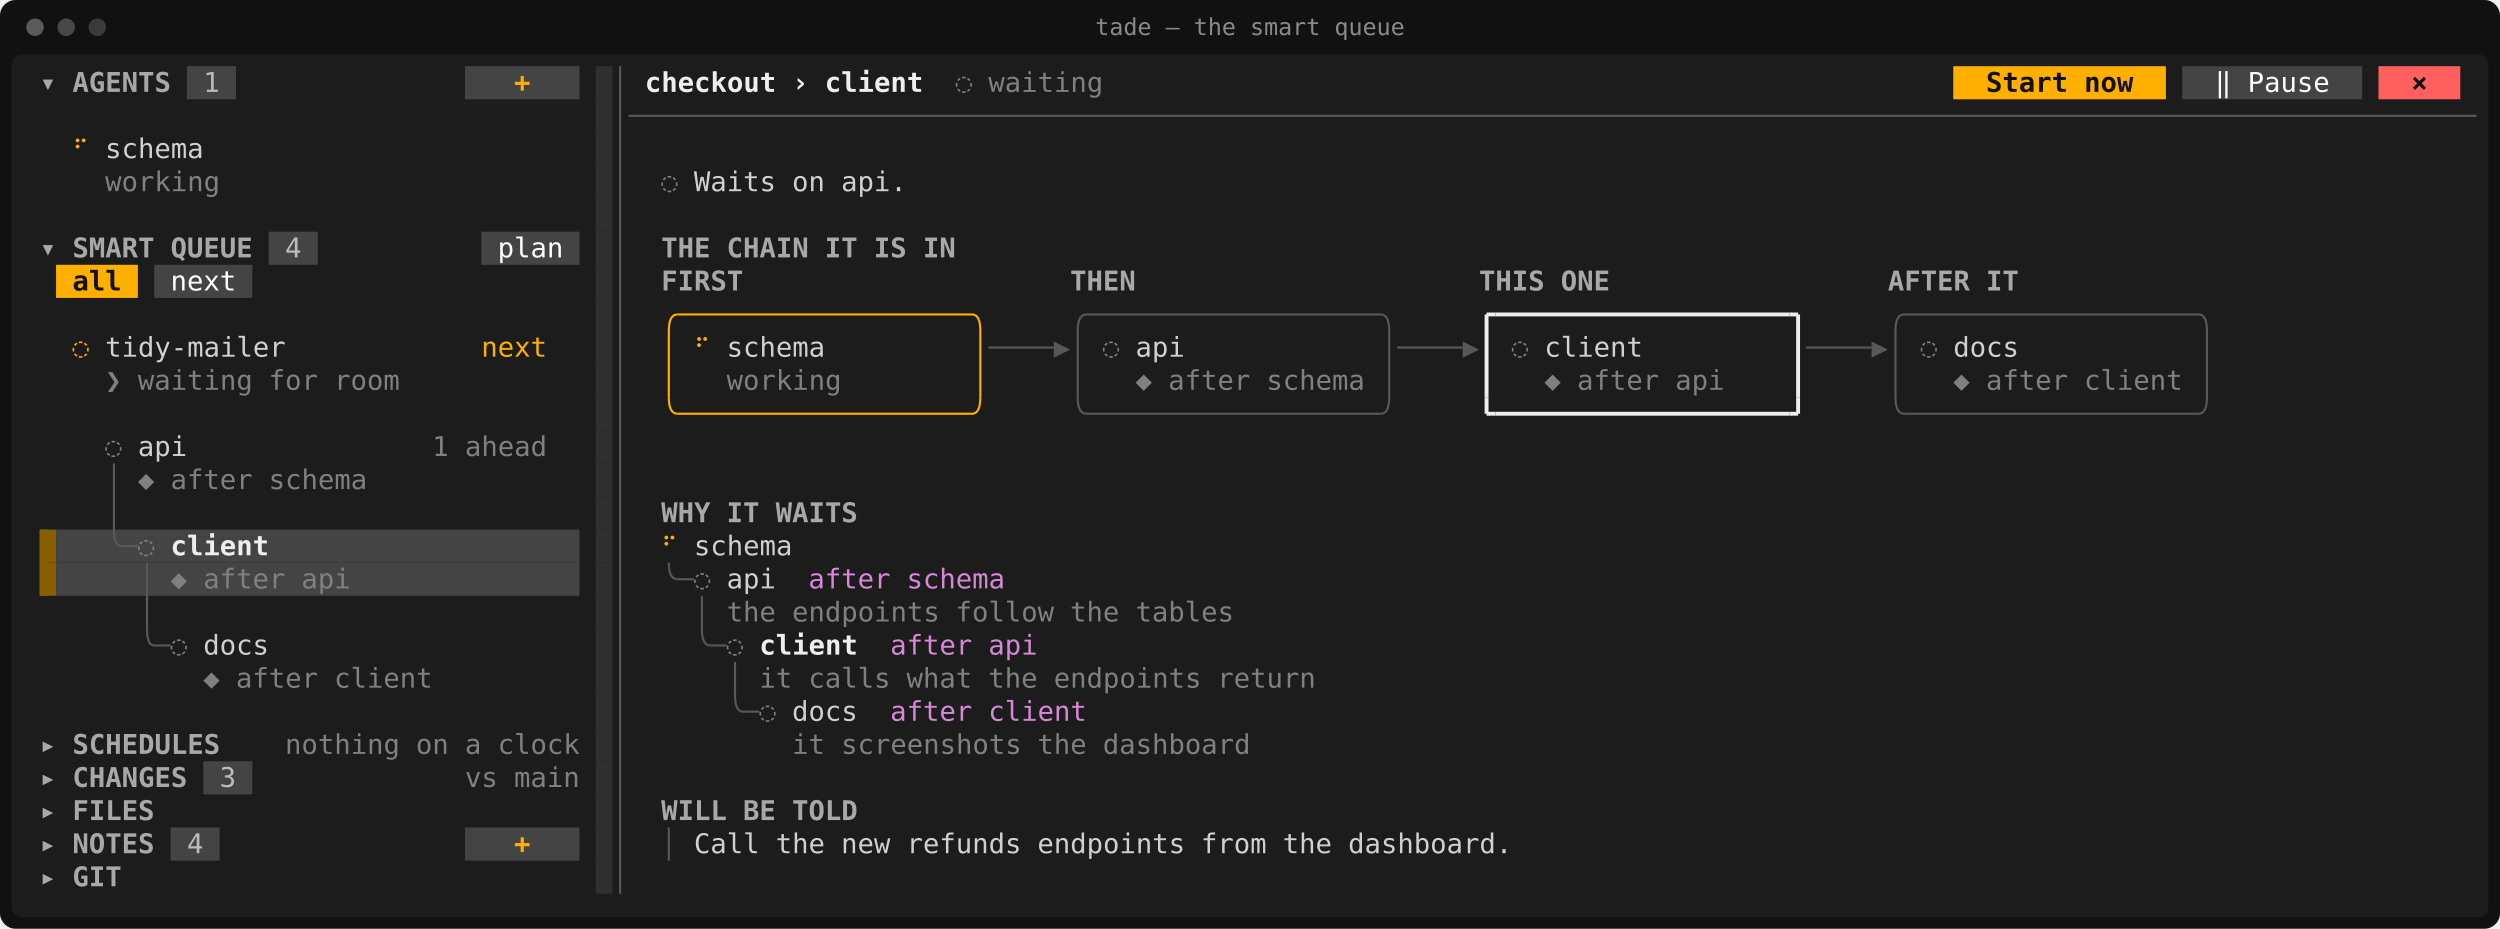
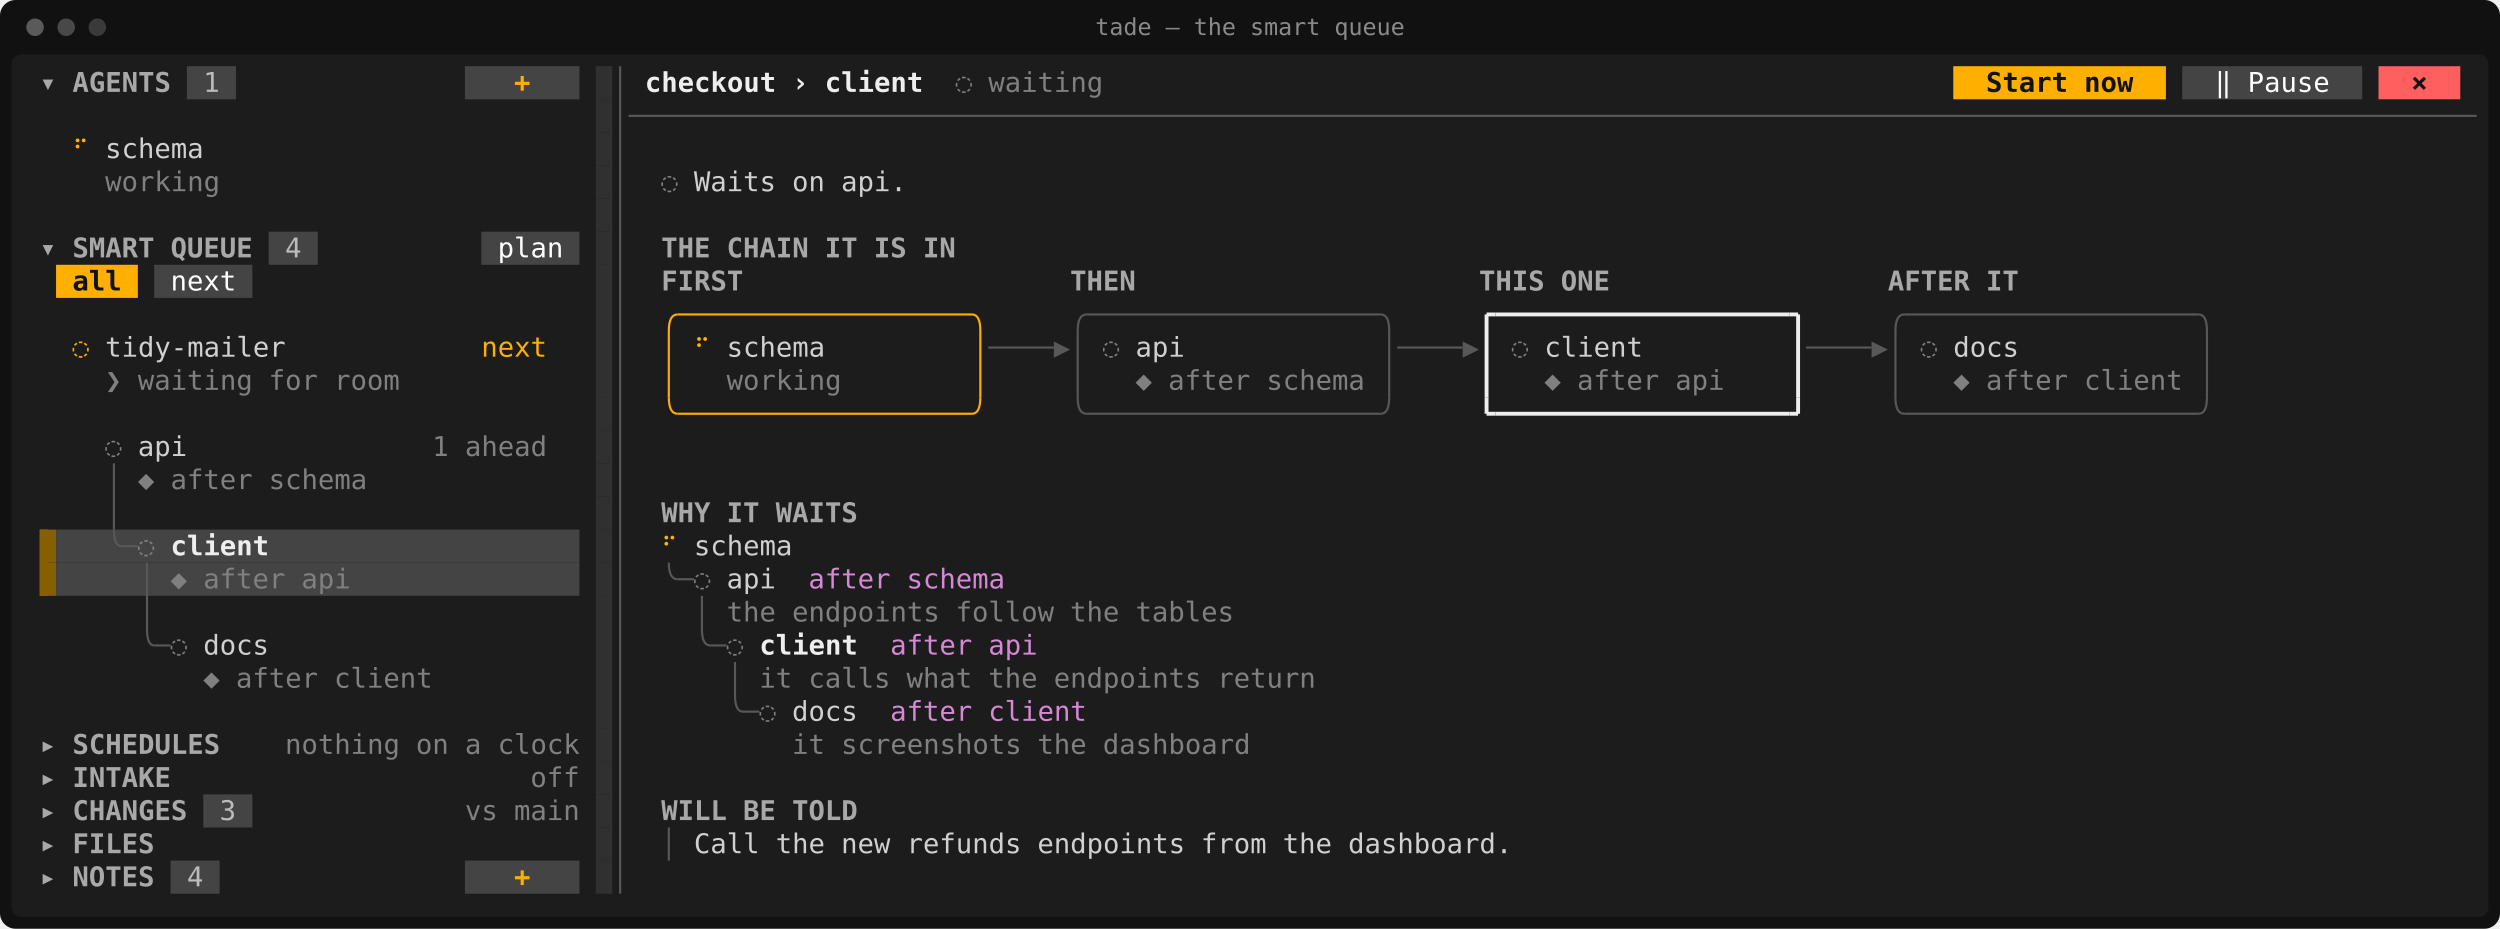
<svg xmlns="http://www.w3.org/2000/svg" viewBox="0 0 1284 477" width="1284" height="477" font-family="ui-monospace,SFMono-Regular,Menlo,Consolas,'DejaVu Sans Mono','Liberation Mono',monospace" font-size="14" role="img" aria-label="tade — the smart queue">
  <rect width="1284" height="477" rx="8" fill="#111111" />
  <rect x="6" y="28" width="1272" height="443" rx="5" fill="#1c1c1c" />
  <circle cx="18" cy="14" r="4.5" fill="#5a5a5a" />
  <circle cx="34" cy="14" r="4.5" fill="#484848" />
  <circle cx="50" cy="14" r="4.5" fill="#3a3a3a" />
  <text x="642" y="18" fill="#8a8a8a" font-size="12" text-anchor="middle">tade — the smart queue</text>
  <rect x="96" y="34" width="25.2" height="17" fill="#444444" />
  <rect x="238.8" y="34" width="58.8" height="17" fill="#444444" />
  <rect x="306" y="34" width="8.4" height="17" fill="#303030" />
  <rect x="1003.2" y="34" width="109.2" height="17" fill="#ffaf00" />
  <rect x="1120.8" y="34" width="92.4" height="17" fill="#444444" />
  <rect x="1221.6" y="34" width="42" height="17" fill="#ff5f5f" />
  <rect x="306" y="51" width="8.4" height="17" fill="#303030" />
  <rect x="306" y="68" width="8.4" height="17" fill="#303030" />
  <rect x="306" y="85" width="8.4" height="17" fill="#303030" />
  <rect x="306" y="102" width="8.4" height="17" fill="#303030" />
  <rect x="138" y="119" width="25.2" height="17" fill="#444444" />
  <rect x="247.2" y="119" width="50.4" height="17" fill="#444444" />
  <rect x="306" y="119" width="8.4" height="17" fill="#303030" />
  <rect x="28.8" y="136" width="42" height="17" fill="#ffaf00" />
  <rect x="79.2" y="136" width="50.4" height="17" fill="#444444" />
  <rect x="306" y="136" width="8.4" height="17" fill="#303030" />
  <rect x="306" y="153" width="8.4" height="17" fill="#303030" />
  <rect x="306" y="170" width="8.4" height="17" fill="#303030" />
  <rect x="306" y="187" width="8.4" height="17" fill="#303030" />
  <rect x="306" y="204" width="8.4" height="17" fill="#303030" />
  <rect x="306" y="221" width="8.4" height="17" fill="#303030" />
  <rect x="306" y="238" width="8.4" height="17" fill="#303030" />
  <rect x="306" y="255" width="8.4" height="17" fill="#303030" />
  <rect x="20.4" y="272" width="8.4" height="17" fill="#875f00" />
  <rect x="28.8" y="272" width="268.8" height="17" fill="#444444" />
  <rect x="306" y="272" width="8.4" height="17" fill="#303030" />
  <rect x="20.4" y="289" width="8.4" height="17" fill="#875f00" />
  <rect x="28.8" y="289" width="268.8" height="17" fill="#444444" />
  <rect x="306" y="289" width="8.4" height="17" fill="#303030" />
  <rect x="306" y="306" width="8.4" height="17" fill="#303030" />
  <rect x="306" y="323" width="8.4" height="17" fill="#303030" />
  <rect x="306" y="340" width="8.4" height="17" fill="#303030" />
  <rect x="306" y="357" width="8.4" height="17" fill="#303030" />
  <rect x="306" y="374" width="8.4" height="17" fill="#303030" />
-   <rect x="104.4" y="391" width="25.2" height="17" fill="#444444" />
  <rect x="306" y="391" width="8.4" height="17" fill="#303030" />
+   <rect x="104.4" y="408" width="25.2" height="17" fill="#444444" />
  <rect x="306" y="408" width="8.4" height="17" fill="#303030" />
-   <rect x="87.6" y="425" width="25.2" height="17" fill="#444444" />
-   <rect x="238.8" y="425" width="58.8" height="17" fill="#444444" />
  <rect x="306" y="425" width="8.4" height="17" fill="#303030" />
+   <rect x="87.6" y="442" width="25.2" height="17" fill="#444444" />
+   <rect x="238.8" y="442" width="58.8" height="17" fill="#444444" />
  <rect x="306" y="442" width="8.4" height="17" fill="#303030" />
  <rect x="313.35" y="34" width="1.05" height="425" fill="#303030" />
  <rect x="20.4" y="272" width="4.2" height="34" fill="#875f00" />
  <line x1="318.5" y1="34" x2="318.5" y2="459" stroke="#585858" stroke-width="1.1" />
  <line x1="322.8" y1="59.5" x2="1272" y2="59.5" stroke="#585858" stroke-width="1.1" />
  <path d="M343.5 170Q343.5 161.5 348 161.5" fill="none" stroke="#ffaf00" stroke-width="1.1" />
  <line x1="348" y1="161.5" x2="499.2" y2="161.5" stroke="#ffaf00" stroke-width="1.1" />
  <path d="M503.5 170Q503.5 161.5 499.2 161.5" fill="none" stroke="#ffaf00" stroke-width="1.1" />
  <path d="M553.5 170Q553.5 161.5 558 161.5" fill="none" stroke="#585858" stroke-width="1.1" />
  <line x1="558" y1="161.5" x2="709.2" y2="161.5" stroke="#585858" stroke-width="1.1" />
  <path d="M713.5 170Q713.5 161.5 709.2 161.5" fill="none" stroke="#585858" stroke-width="1.1" />
  <line x1="763.5" y1="161.5" x2="768" y2="161.5" stroke="#eeeeee" stroke-width="2" />
  <line x1="763.5" y1="161.5" x2="763.5" y2="170" stroke="#eeeeee" stroke-width="2" />
  <line x1="768" y1="161.5" x2="919.2" y2="161.5" stroke="#eeeeee" stroke-width="2" />
  <line x1="919.2" y1="161.5" x2="923.5" y2="161.5" stroke="#eeeeee" stroke-width="2" />
  <line x1="923.5" y1="161.5" x2="923.5" y2="170" stroke="#eeeeee" stroke-width="2" />
  <path d="M973.5 170Q973.5 161.5 978 161.5" fill="none" stroke="#585858" stroke-width="1.1" />
  <line x1="978" y1="161.5" x2="1129.2" y2="161.5" stroke="#585858" stroke-width="1.1" />
  <path d="M1133.5 170Q1133.5 161.5 1129.2 161.5" fill="none" stroke="#585858" stroke-width="1.1" />
  <line x1="343.5" y1="170" x2="343.5" y2="204" stroke="#ffaf00" stroke-width="1.1" />
  <line x1="503.5" y1="170" x2="503.5" y2="204" stroke="#ffaf00" stroke-width="1.1" />
  <line x1="507.6" y1="178.5" x2="541.2" y2="178.5" stroke="#585858" stroke-width="1.1" />
  <line x1="553.5" y1="170" x2="553.5" y2="204" stroke="#585858" stroke-width="1.1" />
  <line x1="713.5" y1="170" x2="713.5" y2="204" stroke="#585858" stroke-width="1.1" />
  <line x1="717.6" y1="178.5" x2="751.2" y2="178.5" stroke="#585858" stroke-width="1.1" />
  <line x1="763.5" y1="170" x2="763.5" y2="204" stroke="#eeeeee" stroke-width="2" />
  <line x1="923.5" y1="170" x2="923.5" y2="204" stroke="#eeeeee" stroke-width="2" />
  <line x1="927.6" y1="178.5" x2="961.2" y2="178.5" stroke="#585858" stroke-width="1.1" />
  <line x1="973.5" y1="170" x2="973.5" y2="204" stroke="#585858" stroke-width="1.1" />
  <line x1="1133.5" y1="170" x2="1133.5" y2="204" stroke="#585858" stroke-width="1.1" />
  <path d="M343.5 204Q343.5 212.5 348 212.5" fill="none" stroke="#ffaf00" stroke-width="1.1" />
  <line x1="348" y1="212.5" x2="499.2" y2="212.5" stroke="#ffaf00" stroke-width="1.1" />
  <path d="M503.5 204Q503.5 212.5 499.2 212.5" fill="none" stroke="#ffaf00" stroke-width="1.1" />
  <path d="M553.5 204Q553.5 212.5 558 212.5" fill="none" stroke="#585858" stroke-width="1.1" />
  <line x1="558" y1="212.5" x2="709.2" y2="212.5" stroke="#585858" stroke-width="1.1" />
  <path d="M713.5 204Q713.5 212.5 709.2 212.5" fill="none" stroke="#585858" stroke-width="1.1" />
  <line x1="763.5" y1="212.5" x2="768" y2="212.5" stroke="#eeeeee" stroke-width="2" />
  <line x1="763.5" y1="204" x2="763.5" y2="212.5" stroke="#eeeeee" stroke-width="2" />
  <line x1="768" y1="212.5" x2="919.2" y2="212.5" stroke="#eeeeee" stroke-width="2" />
  <line x1="919.2" y1="212.5" x2="923.5" y2="212.5" stroke="#eeeeee" stroke-width="2" />
  <line x1="923.5" y1="204" x2="923.5" y2="212.5" stroke="#eeeeee" stroke-width="2" />
  <path d="M973.5 204Q973.5 212.5 978 212.5" fill="none" stroke="#585858" stroke-width="1.1" />
  <line x1="978" y1="212.5" x2="1129.2" y2="212.5" stroke="#585858" stroke-width="1.1" />
  <path d="M1133.5 204Q1133.5 212.5 1129.2 212.5" fill="none" stroke="#585858" stroke-width="1.1" />
  <line x1="58.5" y1="238" x2="58.5" y2="272" stroke="#585858" stroke-width="1.1" />
  <path d="M58.5 272Q58.5 280.5 62.4 280.5" fill="none" stroke="#585858" stroke-width="1.1" />
  <line x1="62.4" y1="280.5" x2="70.8" y2="280.5" stroke="#585858" stroke-width="1.1" />
  <line x1="75.5" y1="289" x2="75.5" y2="323" stroke="#585858" stroke-width="1.1" />
  <path d="M343.5 289Q343.5 297.5 348 297.5" fill="none" stroke="#585858" stroke-width="1.1" />
  <line x1="348" y1="297.5" x2="356.4" y2="297.5" stroke="#585858" stroke-width="1.1" />
  <line x1="360.5" y1="306" x2="360.5" y2="323" stroke="#585858" stroke-width="1.1" />
  <path d="M75.5 323Q75.5 331.5 79.2 331.5" fill="none" stroke="#585858" stroke-width="1.1" />
  <line x1="79.2" y1="331.5" x2="87.6" y2="331.5" stroke="#585858" stroke-width="1.1" />
  <path d="M360.5 323Q360.5 331.5 364.8 331.5" fill="none" stroke="#585858" stroke-width="1.1" />
  <line x1="364.8" y1="331.5" x2="373.2" y2="331.5" stroke="#585858" stroke-width="1.1" />
  <line x1="377.5" y1="340" x2="377.5" y2="357" stroke="#585858" stroke-width="1.1" />
  <path d="M377.5 357Q377.5 365.5 381.6 365.5" fill="none" stroke="#585858" stroke-width="1.1" />
  <line x1="381.6" y1="365.5" x2="390" y2="365.5" stroke="#585858" stroke-width="1.1" />
  <line x1="343.5" y1="425" x2="343.5" y2="442" stroke="#585858" stroke-width="1.1" />
  <text x="20.4" y="47.2" textLength="8.4" lengthAdjust="spacingAndGlyphs" fill="#a8a8a8" font-weight="700">▾</text>
  <text x="37.2" y="47.2" textLength="50.4" lengthAdjust="spacingAndGlyphs" fill="#a8a8a8" font-weight="700">AGENTS</text>
  <text x="104.4" y="47.2" textLength="8.4" lengthAdjust="spacingAndGlyphs" fill="#bcbcbc">1</text>
  <text x="264" y="47.2" textLength="8.4" lengthAdjust="spacingAndGlyphs" fill="#ffaf00" font-weight="700">+</text>
  <text x="331.2" y="47.2" textLength="67.2" lengthAdjust="spacingAndGlyphs" fill="#eeeeee" font-weight="700">checkout</text>
  <text x="406.8" y="47.2" textLength="8.4" lengthAdjust="spacingAndGlyphs" fill="#eeeeee" font-weight="700">›</text>
  <text x="423.6" y="47.2" textLength="50.4" lengthAdjust="spacingAndGlyphs" fill="#eeeeee" font-weight="700">client</text>
  <text x="490.8" y="47.2" textLength="8.4" lengthAdjust="spacingAndGlyphs" fill="#808080">◌</text>
  <text x="507.6" y="47.2" textLength="58.8" lengthAdjust="spacingAndGlyphs" fill="#808080">waiting</text>
  <text x="1020" y="47.2" textLength="42" lengthAdjust="spacingAndGlyphs" fill="#121212" font-weight="700">Start</text>
  <text x="1070.4" y="47.2" textLength="25.2" lengthAdjust="spacingAndGlyphs" fill="#121212" font-weight="700">now</text>
  <text x="1137.6" y="47.2" textLength="8.4" lengthAdjust="spacingAndGlyphs" fill="#ffffff">‖</text>
  <text x="1154.4" y="47.2" textLength="42" lengthAdjust="spacingAndGlyphs" fill="#ffffff">Pause</text>
  <text x="1238.4" y="47.2" textLength="8.4" lengthAdjust="spacingAndGlyphs" fill="#121212" font-weight="700">×</text>
  <text x="37.2" y="81.2" textLength="8.4" lengthAdjust="spacingAndGlyphs" fill="#ffaf00">⠋</text>
  <text x="54" y="81.2" textLength="50.4" lengthAdjust="spacingAndGlyphs" fill="#d0d0d0">schema</text>
  <text x="54" y="98.2" textLength="58.8" lengthAdjust="spacingAndGlyphs" fill="#808080">working</text>
  <text x="339.6" y="98.2" textLength="8.4" lengthAdjust="spacingAndGlyphs" fill="#808080">◌</text>
  <text x="356.4" y="98.2" textLength="42" lengthAdjust="spacingAndGlyphs" fill="#d0d0d0">Waits</text>
  <text x="406.8" y="98.2" textLength="16.8" lengthAdjust="spacingAndGlyphs" fill="#d0d0d0">on</text>
  <text x="432" y="98.2" textLength="33.6" lengthAdjust="spacingAndGlyphs" fill="#d0d0d0">api.</text>
  <text x="20.4" y="132.2" textLength="8.4" lengthAdjust="spacingAndGlyphs" fill="#a8a8a8" font-weight="700">▾</text>
  <text x="37.2" y="132.2" textLength="42" lengthAdjust="spacingAndGlyphs" fill="#a8a8a8" font-weight="700">SMART</text>
  <text x="87.6" y="132.2" textLength="42" lengthAdjust="spacingAndGlyphs" fill="#a8a8a8" font-weight="700">QUEUE</text>
  <text x="146.4" y="132.2" textLength="8.4" lengthAdjust="spacingAndGlyphs" fill="#bcbcbc">4</text>
  <text x="255.6" y="132.2" textLength="33.6" lengthAdjust="spacingAndGlyphs" fill="#ffffff">plan</text>
  <text x="339.6" y="132.2" textLength="25.2" lengthAdjust="spacingAndGlyphs" fill="#a8a8a8" font-weight="700">THE</text>
  <text x="373.2" y="132.2" textLength="42" lengthAdjust="spacingAndGlyphs" fill="#a8a8a8" font-weight="700">CHAIN</text>
  <text x="423.6" y="132.2" textLength="16.8" lengthAdjust="spacingAndGlyphs" fill="#a8a8a8" font-weight="700">IT</text>
  <text x="448.8" y="132.2" textLength="16.8" lengthAdjust="spacingAndGlyphs" fill="#a8a8a8" font-weight="700">IS</text>
  <text x="474" y="132.2" textLength="16.8" lengthAdjust="spacingAndGlyphs" fill="#a8a8a8" font-weight="700">IN</text>
  <text x="37.2" y="149.2" textLength="25.2" lengthAdjust="spacingAndGlyphs" fill="#121212" font-weight="700">all</text>
  <text x="87.6" y="149.2" textLength="33.6" lengthAdjust="spacingAndGlyphs" fill="#ffffff">next</text>
  <text x="339.6" y="149.2" textLength="42" lengthAdjust="spacingAndGlyphs" fill="#a8a8a8" font-weight="700">FIRST</text>
  <text x="549.6" y="149.2" textLength="33.6" lengthAdjust="spacingAndGlyphs" fill="#a8a8a8" font-weight="700">THEN</text>
  <text x="759.6" y="149.2" textLength="33.6" lengthAdjust="spacingAndGlyphs" fill="#a8a8a8" font-weight="700">THIS</text>
  <text x="801.6" y="149.2" textLength="25.2" lengthAdjust="spacingAndGlyphs" fill="#a8a8a8" font-weight="700">ONE</text>
  <text x="969.6" y="149.2" textLength="42" lengthAdjust="spacingAndGlyphs" fill="#a8a8a8" font-weight="700">AFTER</text>
  <text x="1020" y="149.2" textLength="16.8" lengthAdjust="spacingAndGlyphs" fill="#a8a8a8" font-weight="700">IT</text>
  <text x="37.2" y="183.2" textLength="8.4" lengthAdjust="spacingAndGlyphs" fill="#ffaf00">◌</text>
  <text x="54" y="183.2" textLength="92.4" lengthAdjust="spacingAndGlyphs" fill="#d0d0d0">tidy-mailer</text>
  <text x="247.2" y="183.2" textLength="33.6" lengthAdjust="spacingAndGlyphs" fill="#ffaf00">next</text>
  <text x="356.4" y="183.2" textLength="8.4" lengthAdjust="spacingAndGlyphs" fill="#ffaf00">⠋</text>
  <text x="373.2" y="183.2" textLength="50.4" lengthAdjust="spacingAndGlyphs" fill="#d0d0d0">schema</text>
  <text x="541.2" y="183.2" textLength="8.4" lengthAdjust="spacingAndGlyphs" fill="#585858">▶</text>
  <text x="566.4" y="183.2" textLength="8.4" lengthAdjust="spacingAndGlyphs" fill="#808080">◌</text>
  <text x="583.2" y="183.2" textLength="25.2" lengthAdjust="spacingAndGlyphs" fill="#d0d0d0">api</text>
  <text x="751.2" y="183.2" textLength="8.4" lengthAdjust="spacingAndGlyphs" fill="#585858">▶</text>
  <text x="776.4" y="183.2" textLength="8.4" lengthAdjust="spacingAndGlyphs" fill="#808080">◌</text>
  <text x="793.2" y="183.2" textLength="50.4" lengthAdjust="spacingAndGlyphs" fill="#d0d0d0">client</text>
  <text x="961.2" y="183.2" textLength="8.4" lengthAdjust="spacingAndGlyphs" fill="#585858">▶</text>
  <text x="986.4" y="183.2" textLength="8.4" lengthAdjust="spacingAndGlyphs" fill="#808080">◌</text>
  <text x="1003.2" y="183.2" textLength="33.6" lengthAdjust="spacingAndGlyphs" fill="#d0d0d0">docs</text>
  <text x="54" y="200.2" textLength="8.4" lengthAdjust="spacingAndGlyphs" fill="#808080">❯</text>
  <text x="70.8" y="200.2" textLength="58.8" lengthAdjust="spacingAndGlyphs" fill="#808080">waiting</text>
  <text x="138" y="200.2" textLength="25.2" lengthAdjust="spacingAndGlyphs" fill="#808080">for</text>
  <text x="171.6" y="200.2" textLength="33.6" lengthAdjust="spacingAndGlyphs" fill="#808080">room</text>
  <text x="373.2" y="200.2" textLength="58.8" lengthAdjust="spacingAndGlyphs" fill="#808080">working</text>
  <text x="583.2" y="200.2" textLength="8.4" lengthAdjust="spacingAndGlyphs" fill="#808080">◆</text>
  <text x="600" y="200.2" textLength="42" lengthAdjust="spacingAndGlyphs" fill="#808080">after</text>
  <text x="650.4" y="200.2" textLength="50.4" lengthAdjust="spacingAndGlyphs" fill="#808080">schema</text>
  <text x="793.2" y="200.2" textLength="8.4" lengthAdjust="spacingAndGlyphs" fill="#808080">◆</text>
  <text x="810" y="200.2" textLength="42" lengthAdjust="spacingAndGlyphs" fill="#808080">after</text>
  <text x="860.4" y="200.2" textLength="25.2" lengthAdjust="spacingAndGlyphs" fill="#808080">api</text>
  <text x="1003.2" y="200.2" textLength="8.4" lengthAdjust="spacingAndGlyphs" fill="#808080">◆</text>
  <text x="1020" y="200.2" textLength="42" lengthAdjust="spacingAndGlyphs" fill="#808080">after</text>
  <text x="1070.4" y="200.2" textLength="50.4" lengthAdjust="spacingAndGlyphs" fill="#808080">client</text>
  <text x="54" y="234.2" textLength="8.4" lengthAdjust="spacingAndGlyphs" fill="#808080">◌</text>
  <text x="70.8" y="234.2" textLength="25.2" lengthAdjust="spacingAndGlyphs" fill="#d0d0d0">api</text>
  <text x="222" y="234.2" textLength="8.4" lengthAdjust="spacingAndGlyphs" fill="#808080">1</text>
  <text x="238.8" y="234.2" textLength="42" lengthAdjust="spacingAndGlyphs" fill="#808080">ahead</text>
  <text x="70.8" y="251.2" textLength="8.4" lengthAdjust="spacingAndGlyphs" fill="#808080">◆</text>
  <text x="87.6" y="251.2" textLength="42" lengthAdjust="spacingAndGlyphs" fill="#808080">after</text>
  <text x="138" y="251.2" textLength="50.4" lengthAdjust="spacingAndGlyphs" fill="#808080">schema</text>
  <text x="339.6" y="268.2" textLength="25.2" lengthAdjust="spacingAndGlyphs" fill="#a8a8a8" font-weight="700">WHY</text>
  <text x="373.2" y="268.2" textLength="16.8" lengthAdjust="spacingAndGlyphs" fill="#a8a8a8" font-weight="700">IT</text>
  <text x="398.4" y="268.2" textLength="42" lengthAdjust="spacingAndGlyphs" fill="#a8a8a8" font-weight="700">WAITS</text>
  <text x="70.8" y="285.2" textLength="8.4" lengthAdjust="spacingAndGlyphs" fill="#808080">◌</text>
  <text x="87.6" y="285.2" textLength="50.4" lengthAdjust="spacingAndGlyphs" fill="#eeeeee" font-weight="700">client</text>
  <text x="339.6" y="285.2" textLength="8.4" lengthAdjust="spacingAndGlyphs" fill="#ffaf00">⠋</text>
  <text x="356.4" y="285.2" textLength="50.4" lengthAdjust="spacingAndGlyphs" fill="#d0d0d0">schema</text>
  <text x="87.6" y="302.2" textLength="8.4" lengthAdjust="spacingAndGlyphs" fill="#808080">◆</text>
  <text x="104.4" y="302.2" textLength="42" lengthAdjust="spacingAndGlyphs" fill="#808080">after</text>
  <text x="154.8" y="302.2" textLength="25.2" lengthAdjust="spacingAndGlyphs" fill="#808080">api</text>
  <text x="356.4" y="302.2" textLength="8.4" lengthAdjust="spacingAndGlyphs" fill="#808080">◌</text>
  <text x="373.2" y="302.2" textLength="25.2" lengthAdjust="spacingAndGlyphs" fill="#d0d0d0">api</text>
  <text x="415.2" y="302.2" textLength="42" lengthAdjust="spacingAndGlyphs" fill="#d787d7">after</text>
  <text x="465.6" y="302.2" textLength="50.4" lengthAdjust="spacingAndGlyphs" fill="#d787d7">schema</text>
  <text x="373.2" y="319.2" textLength="25.2" lengthAdjust="spacingAndGlyphs" fill="#808080">the</text>
  <text x="406.8" y="319.2" textLength="75.6" lengthAdjust="spacingAndGlyphs" fill="#808080">endpoints</text>
  <text x="490.8" y="319.2" textLength="50.4" lengthAdjust="spacingAndGlyphs" fill="#808080">follow</text>
  <text x="549.6" y="319.2" textLength="25.2" lengthAdjust="spacingAndGlyphs" fill="#808080">the</text>
  <text x="583.2" y="319.2" textLength="50.4" lengthAdjust="spacingAndGlyphs" fill="#808080">tables</text>
  <text x="87.6" y="336.2" textLength="8.4" lengthAdjust="spacingAndGlyphs" fill="#808080">◌</text>
  <text x="104.4" y="336.2" textLength="33.6" lengthAdjust="spacingAndGlyphs" fill="#d0d0d0">docs</text>
  <text x="373.2" y="336.2" textLength="8.4" lengthAdjust="spacingAndGlyphs" fill="#808080">◌</text>
  <text x="390" y="336.2" textLength="50.4" lengthAdjust="spacingAndGlyphs" fill="#eeeeee" font-weight="700">client</text>
  <text x="457.2" y="336.2" textLength="42" lengthAdjust="spacingAndGlyphs" fill="#d787d7">after</text>
  <text x="507.6" y="336.2" textLength="25.2" lengthAdjust="spacingAndGlyphs" fill="#d787d7">api</text>
  <text x="104.4" y="353.2" textLength="8.4" lengthAdjust="spacingAndGlyphs" fill="#808080">◆</text>
  <text x="121.2" y="353.2" textLength="42" lengthAdjust="spacingAndGlyphs" fill="#808080">after</text>
  <text x="171.6" y="353.2" textLength="50.4" lengthAdjust="spacingAndGlyphs" fill="#808080">client</text>
  <text x="390" y="353.2" textLength="16.8" lengthAdjust="spacingAndGlyphs" fill="#808080">it</text>
  <text x="415.2" y="353.2" textLength="42" lengthAdjust="spacingAndGlyphs" fill="#808080">calls</text>
  <text x="465.6" y="353.2" textLength="33.6" lengthAdjust="spacingAndGlyphs" fill="#808080">what</text>
  <text x="507.6" y="353.2" textLength="25.2" lengthAdjust="spacingAndGlyphs" fill="#808080">the</text>
  <text x="541.2" y="353.2" textLength="75.6" lengthAdjust="spacingAndGlyphs" fill="#808080">endpoints</text>
  <text x="625.2" y="353.2" textLength="50.4" lengthAdjust="spacingAndGlyphs" fill="#808080">return</text>
  <text x="390" y="370.2" textLength="8.4" lengthAdjust="spacingAndGlyphs" fill="#808080">◌</text>
  <text x="406.8" y="370.2" textLength="33.6" lengthAdjust="spacingAndGlyphs" fill="#d0d0d0">docs</text>
  <text x="457.2" y="370.2" textLength="42" lengthAdjust="spacingAndGlyphs" fill="#d787d7">after</text>
  <text x="507.6" y="370.2" textLength="50.4" lengthAdjust="spacingAndGlyphs" fill="#d787d7">client</text>
  <text x="20.4" y="387.2" textLength="8.4" lengthAdjust="spacingAndGlyphs" fill="#a8a8a8" font-weight="700">▸</text>
  <text x="37.2" y="387.2" textLength="75.6" lengthAdjust="spacingAndGlyphs" fill="#a8a8a8" font-weight="700">SCHEDULES</text>
  <text x="146.4" y="387.2" textLength="58.8" lengthAdjust="spacingAndGlyphs" fill="#808080">nothing</text>
  <text x="213.6" y="387.2" textLength="16.8" lengthAdjust="spacingAndGlyphs" fill="#808080">on</text>
  <text x="238.8" y="387.2" textLength="8.4" lengthAdjust="spacingAndGlyphs" fill="#808080">a</text>
  <text x="255.6" y="387.2" textLength="42" lengthAdjust="spacingAndGlyphs" fill="#808080">clock</text>
  <text x="406.8" y="387.2" textLength="16.8" lengthAdjust="spacingAndGlyphs" fill="#808080">it</text>
  <text x="432" y="387.2" textLength="92.4" lengthAdjust="spacingAndGlyphs" fill="#808080">screenshots</text>
  <text x="532.8" y="387.2" textLength="25.2" lengthAdjust="spacingAndGlyphs" fill="#808080">the</text>
  <text x="566.4" y="387.2" textLength="75.6" lengthAdjust="spacingAndGlyphs" fill="#808080">dashboard</text>
  <text x="20.4" y="404.2" textLength="8.4" lengthAdjust="spacingAndGlyphs" fill="#a8a8a8" font-weight="700">▸</text>
-   <text x="37.2" y="404.2" textLength="58.8" lengthAdjust="spacingAndGlyphs" fill="#a8a8a8" font-weight="700">CHANGES</text>
-   <text x="112.8" y="404.2" textLength="8.4" lengthAdjust="spacingAndGlyphs" fill="#bcbcbc">3</text>
-   <text x="238.8" y="404.2" textLength="16.8" lengthAdjust="spacingAndGlyphs" fill="#808080">vs</text>
-   <text x="264" y="404.2" textLength="33.6" lengthAdjust="spacingAndGlyphs" fill="#808080">main</text>
+   <text x="37.2" y="404.2" textLength="50.4" lengthAdjust="spacingAndGlyphs" fill="#a8a8a8" font-weight="700">INTAKE</text>
+   <text x="272.4" y="404.2" textLength="25.2" lengthAdjust="spacingAndGlyphs" fill="#808080">off</text>
  <text x="20.4" y="421.2" textLength="8.4" lengthAdjust="spacingAndGlyphs" fill="#a8a8a8" font-weight="700">▸</text>
-   <text x="37.2" y="421.2" textLength="42" lengthAdjust="spacingAndGlyphs" fill="#a8a8a8" font-weight="700">FILES</text>
+   <text x="37.2" y="421.2" textLength="58.8" lengthAdjust="spacingAndGlyphs" fill="#a8a8a8" font-weight="700">CHANGES</text>
+   <text x="112.8" y="421.2" textLength="8.4" lengthAdjust="spacingAndGlyphs" fill="#bcbcbc">3</text>
+   <text x="238.8" y="421.2" textLength="16.8" lengthAdjust="spacingAndGlyphs" fill="#808080">vs</text>
+   <text x="264" y="421.2" textLength="33.6" lengthAdjust="spacingAndGlyphs" fill="#808080">main</text>
  <text x="339.6" y="421.2" textLength="33.6" lengthAdjust="spacingAndGlyphs" fill="#a8a8a8" font-weight="700">WILL</text>
  <text x="381.6" y="421.2" textLength="16.8" lengthAdjust="spacingAndGlyphs" fill="#a8a8a8" font-weight="700">BE</text>
  <text x="406.8" y="421.2" textLength="33.6" lengthAdjust="spacingAndGlyphs" fill="#a8a8a8" font-weight="700">TOLD</text>
  <text x="20.4" y="438.2" textLength="8.4" lengthAdjust="spacingAndGlyphs" fill="#a8a8a8" font-weight="700">▸</text>
-   <text x="37.2" y="438.2" textLength="42" lengthAdjust="spacingAndGlyphs" fill="#a8a8a8" font-weight="700">NOTES</text>
-   <text x="96" y="438.2" textLength="8.4" lengthAdjust="spacingAndGlyphs" fill="#bcbcbc">4</text>
-   <text x="264" y="438.2" textLength="8.4" lengthAdjust="spacingAndGlyphs" fill="#ffaf00" font-weight="700">+</text>
+   <text x="37.2" y="438.2" textLength="42" lengthAdjust="spacingAndGlyphs" fill="#a8a8a8" font-weight="700">FILES</text>
  <text x="356.4" y="438.2" textLength="33.6" lengthAdjust="spacingAndGlyphs" fill="#d0d0d0">Call</text>
  <text x="398.4" y="438.2" textLength="25.2" lengthAdjust="spacingAndGlyphs" fill="#d0d0d0">the</text>
  <text x="432" y="438.2" textLength="25.2" lengthAdjust="spacingAndGlyphs" fill="#d0d0d0">new</text>
  <text x="465.6" y="438.2" textLength="58.8" lengthAdjust="spacingAndGlyphs" fill="#d0d0d0">refunds</text>
  <text x="532.8" y="438.2" textLength="75.6" lengthAdjust="spacingAndGlyphs" fill="#d0d0d0">endpoints</text>
  <text x="616.8" y="438.2" textLength="33.6" lengthAdjust="spacingAndGlyphs" fill="#d0d0d0">from</text>
  <text x="658.8" y="438.2" textLength="25.2" lengthAdjust="spacingAndGlyphs" fill="#d0d0d0">the</text>
  <text x="692.4" y="438.2" textLength="84" lengthAdjust="spacingAndGlyphs" fill="#d0d0d0">dashboard.</text>
  <text x="20.4" y="455.2" textLength="8.4" lengthAdjust="spacingAndGlyphs" fill="#a8a8a8" font-weight="700">▸</text>
-   <text x="37.2" y="455.2" textLength="25.2" lengthAdjust="spacingAndGlyphs" fill="#a8a8a8" font-weight="700">GIT</text>
+   <text x="37.2" y="455.2" textLength="42" lengthAdjust="spacingAndGlyphs" fill="#a8a8a8" font-weight="700">NOTES</text>
+   <text x="96" y="455.2" textLength="8.4" lengthAdjust="spacingAndGlyphs" fill="#bcbcbc">4</text>
+   <text x="264" y="455.2" textLength="8.4" lengthAdjust="spacingAndGlyphs" fill="#ffaf00" font-weight="700">+</text>
</svg>
